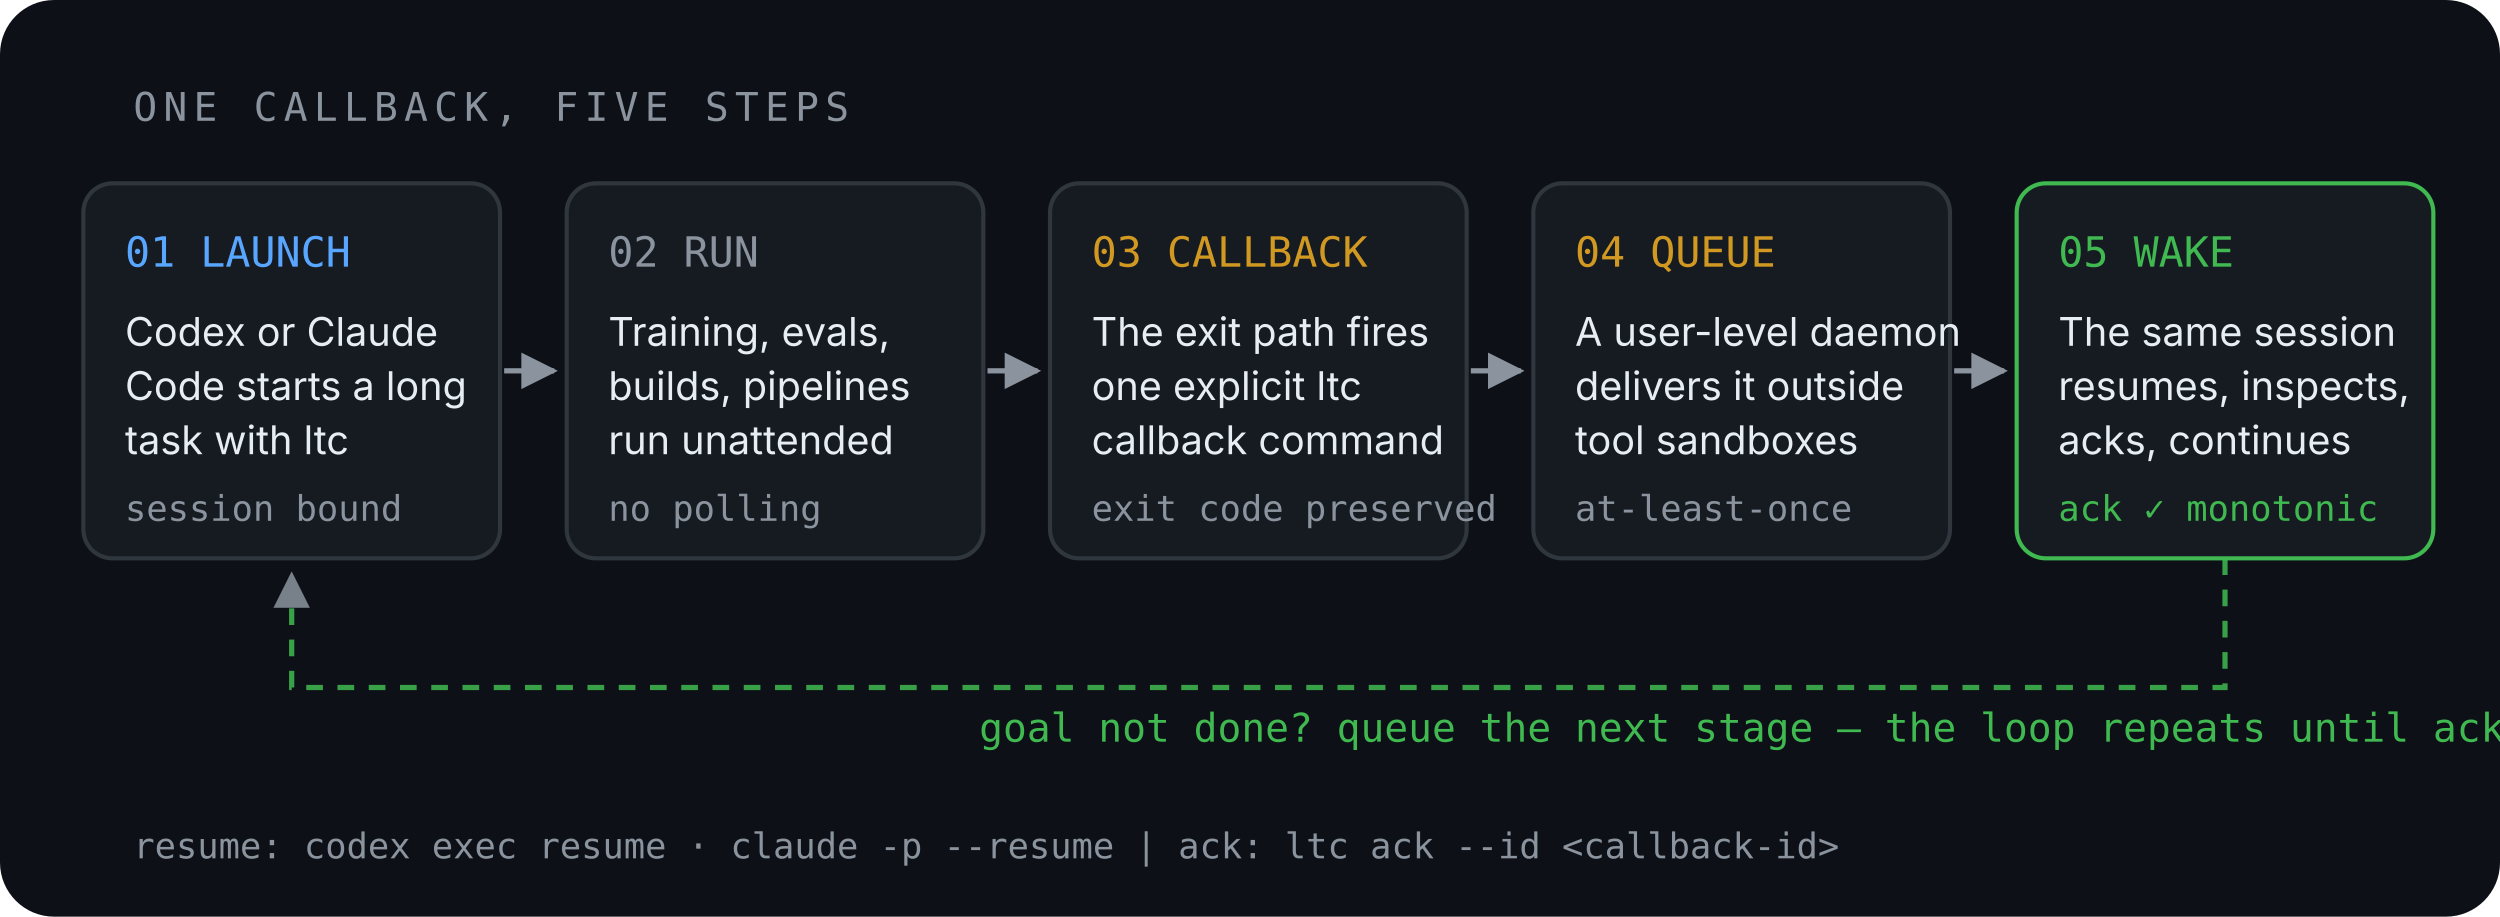
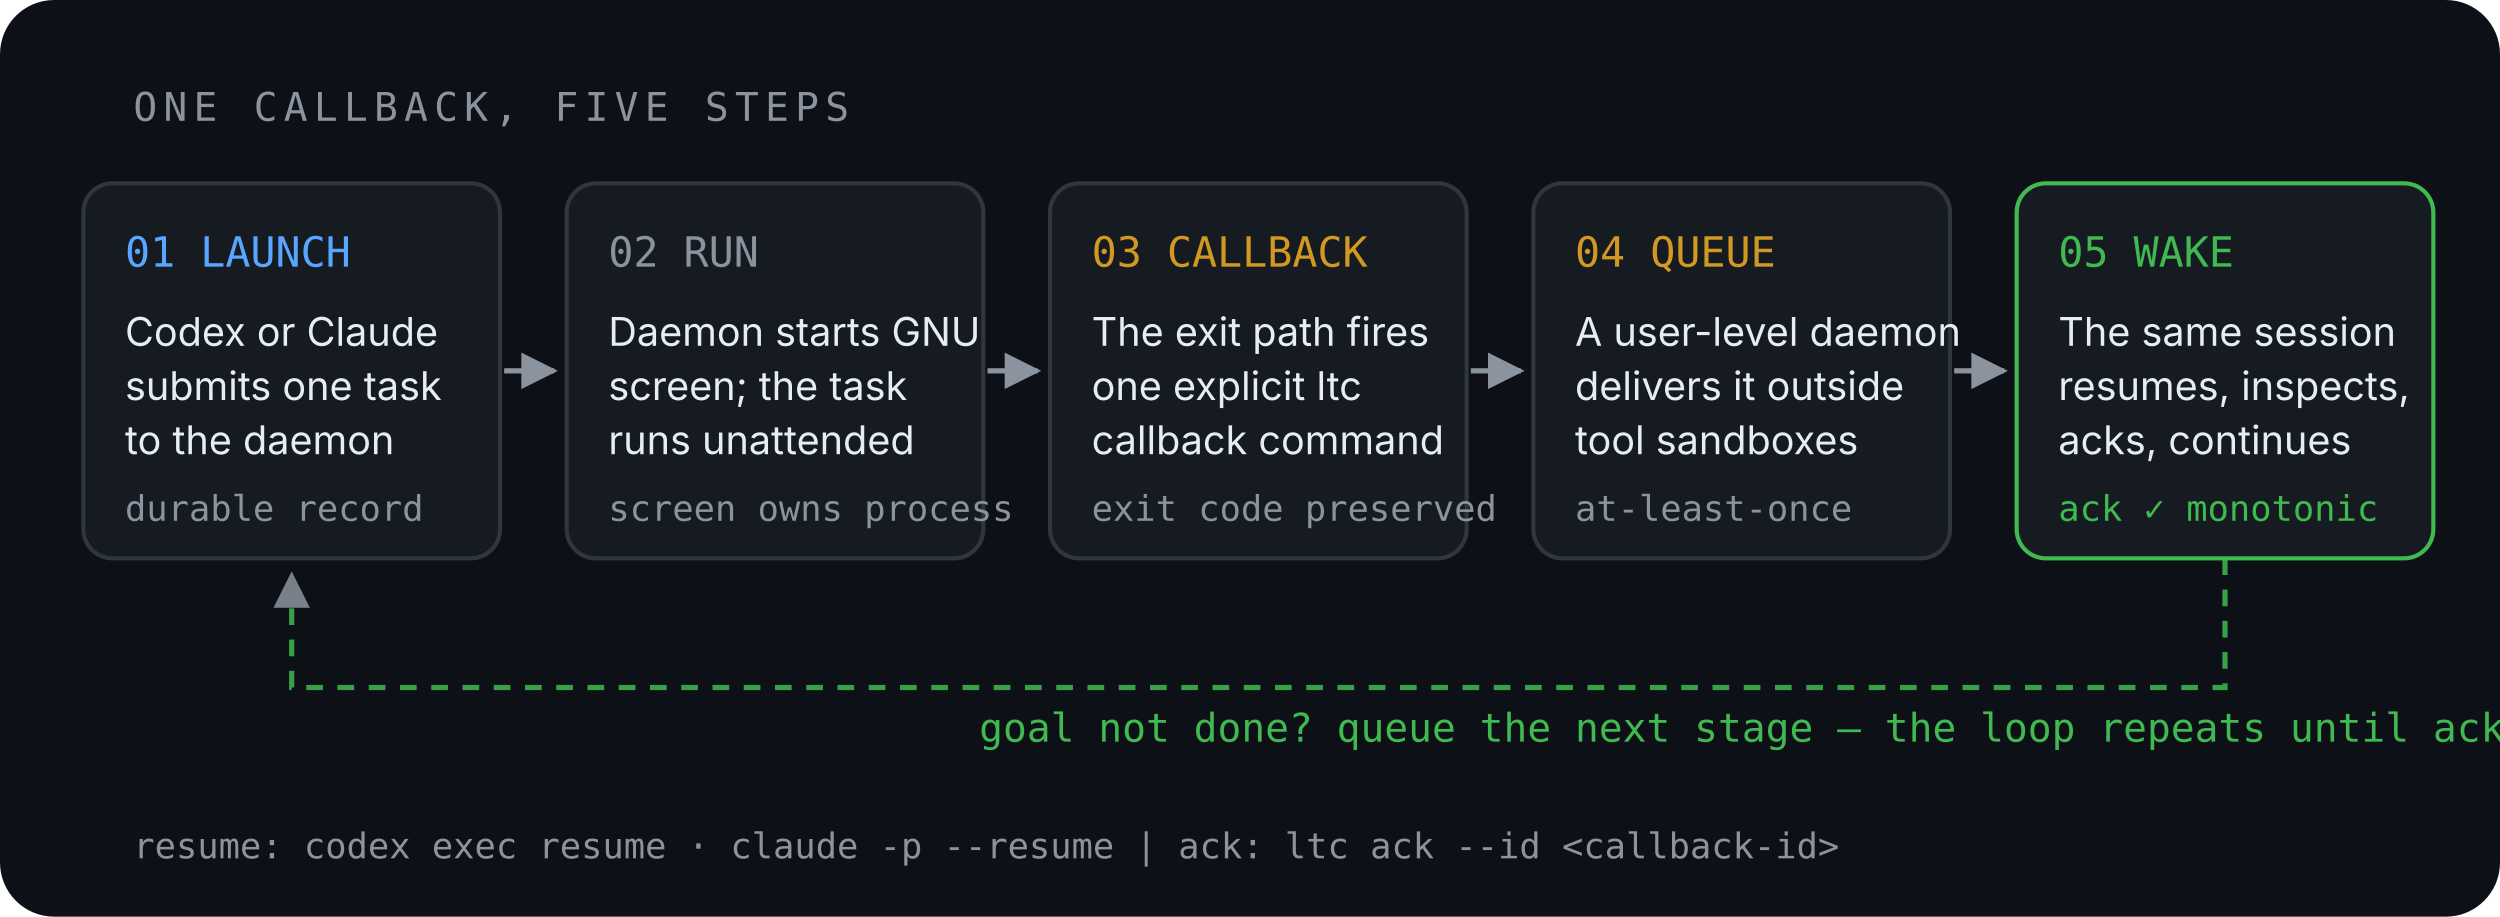
<svg xmlns="http://www.w3.org/2000/svg" width="1200" height="440" viewBox="0 0 1200 440" role="img" aria-labelledby="title desc">
  <rect width="1200" height="440" rx="26" fill="#0d1117" />
  <defs>
    <marker id="arrow" viewBox="0 0 10 10" refX="9" refY="5" markerWidth="7" markerHeight="7" orient="auto-start-reverse">
      <path d="M 0 0 L 10 5 L 0 10 z" fill="#8b949e" />
    </marker>
  </defs>
  <text x="64" y="58" font-family="ui-monospace, SFMono-Regular, Menlo, monospace" font-size="19" letter-spacing="3" fill="#8b949e">ONE CALLBACK, FIVE STEPS</text>
  <g font-family="-apple-system, BlinkMacSystemFont, Segoe UI, PingFang SC, sans-serif">
    <g transform="translate(40 88)">
      <rect width="200" height="180" rx="14" fill="#161b22" stroke="#30363d" stroke-width="2" />
      <text x="20" y="40" font-family="ui-monospace, SFMono-Regular, Menlo, monospace" font-size="20" fill="#58a6ff">01 LAUNCH</text>
      <text x="20" y="78" font-size="19" fill="#e6edf3">Codex or Claude</text>
-       <text x="20" y="104" font-size="19" fill="#e6edf3">Code starts a long</text>
-       <text x="20" y="130" font-size="19" fill="#e6edf3">task with ltc</text>
-       <text x="20" y="162" font-family="ui-monospace, SFMono-Regular, Menlo, monospace" font-size="17" fill="#8b949e">session bound</text>
+       <text x="20" y="104" font-size="19" fill="#e6edf3">submits one task</text>
+       <text x="20" y="130" font-size="19" fill="#e6edf3">to the daemon</text>
+       <text x="20" y="162" font-family="ui-monospace, SFMono-Regular, Menlo, monospace" font-size="17" fill="#8b949e">durable record</text>
    </g>
    <g transform="translate(272 88)">
      <rect width="200" height="180" rx="14" fill="#161b22" stroke="#30363d" stroke-width="2" />
      <text x="20" y="40" font-family="ui-monospace, SFMono-Regular, Menlo, monospace" font-size="20" fill="#8b949e">02 RUN</text>
-       <text x="20" y="78" font-size="19" fill="#e6edf3">Training, evals,</text>
-       <text x="20" y="104" font-size="19" fill="#e6edf3">builds, pipelines</text>
-       <text x="20" y="130" font-size="19" fill="#e6edf3">run unattended</text>
-       <text x="20" y="162" font-family="ui-monospace, SFMono-Regular, Menlo, monospace" font-size="17" fill="#8b949e">no polling</text>
+       <text x="20" y="78" font-size="19" fill="#e6edf3">Daemon starts GNU</text>
+       <text x="20" y="104" font-size="19" fill="#e6edf3">screen; the task</text>
+       <text x="20" y="130" font-size="19" fill="#e6edf3">runs unattended</text>
+       <text x="20" y="162" font-family="ui-monospace, SFMono-Regular, Menlo, monospace" font-size="17" fill="#8b949e">screen owns process</text>
    </g>
    <g transform="translate(504 88)">
      <rect width="200" height="180" rx="14" fill="#161b22" stroke="#30363d" stroke-width="2" />
      <text x="20" y="40" font-family="ui-monospace, SFMono-Regular, Menlo, monospace" font-size="20" fill="#d29922">03 CALLBACK</text>
      <text x="20" y="78" font-size="19" fill="#e6edf3">The exit path fires</text>
      <text x="20" y="104" font-size="19" fill="#e6edf3">one explicit ltc</text>
      <text x="20" y="130" font-size="19" fill="#e6edf3">callback command</text>
      <text x="20" y="162" font-family="ui-monospace, SFMono-Regular, Menlo, monospace" font-size="17" fill="#8b949e">exit code preserved</text>
    </g>
    <g transform="translate(736 88)">
      <rect width="200" height="180" rx="14" fill="#161b22" stroke="#30363d" stroke-width="2" />
      <text x="20" y="40" font-family="ui-monospace, SFMono-Regular, Menlo, monospace" font-size="20" fill="#d29922">04 QUEUE</text>
      <text x="20" y="78" font-size="19" fill="#e6edf3">A user-level daemon</text>
      <text x="20" y="104" font-size="19" fill="#e6edf3">delivers it outside</text>
      <text x="20" y="130" font-size="19" fill="#e6edf3">tool sandboxes</text>
      <text x="20" y="162" font-family="ui-monospace, SFMono-Regular, Menlo, monospace" font-size="17" fill="#8b949e">at-least-once</text>
    </g>
    <g transform="translate(968 88)">
      <rect width="200" height="180" rx="14" fill="#161b22" stroke="#3fb950" stroke-width="2" />
      <text x="20" y="40" font-family="ui-monospace, SFMono-Regular, Menlo, monospace" font-size="20" fill="#3fb950">05 WAKE</text>
      <text x="20" y="78" font-size="19" fill="#e6edf3">The same session</text>
      <text x="20" y="104" font-size="19" fill="#e6edf3">resumes, inspects,</text>
      <text x="20" y="130" font-size="19" fill="#e6edf3">acks, continues</text>
      <text x="20" y="162" font-family="ui-monospace, SFMono-Regular, Menlo, monospace" font-size="17" fill="#3fb950">ack ✓ monotonic</text>
    </g>
  </g>
  <g stroke="#8b949e" stroke-width="2.5">
    <line x1="242" y1="178" x2="266" y2="178" marker-end="url(#arrow)" />
    <line x1="474" y1="178" x2="498" y2="178" marker-end="url(#arrow)" />
    <line x1="706" y1="178" x2="730" y2="178" marker-end="url(#arrow)" />
    <line x1="938" y1="178" x2="962" y2="178" marker-end="url(#arrow)" />
  </g>
  <path d="M 1068 268 L 1068 330 L 140 330 L 140 276" fill="none" stroke="#3fb950" stroke-width="2.5" stroke-dasharray="8 7" marker-end="url(#arrow)" opacity="0.85" />
  <text x="470" y="356" font-family="ui-monospace, SFMono-Regular, Menlo, monospace" font-size="19" fill="#3fb950">goal not done? queue the next stage — the loop repeats until ack</text>
  <text x="64" y="412" font-family="ui-monospace, SFMono-Regular, Menlo, monospace" font-size="17" fill="#8b949e">resume: codex exec resume · claude -p --resume   |   ack: ltc ack --id &lt;callback-id&gt;</text>
</svg>
